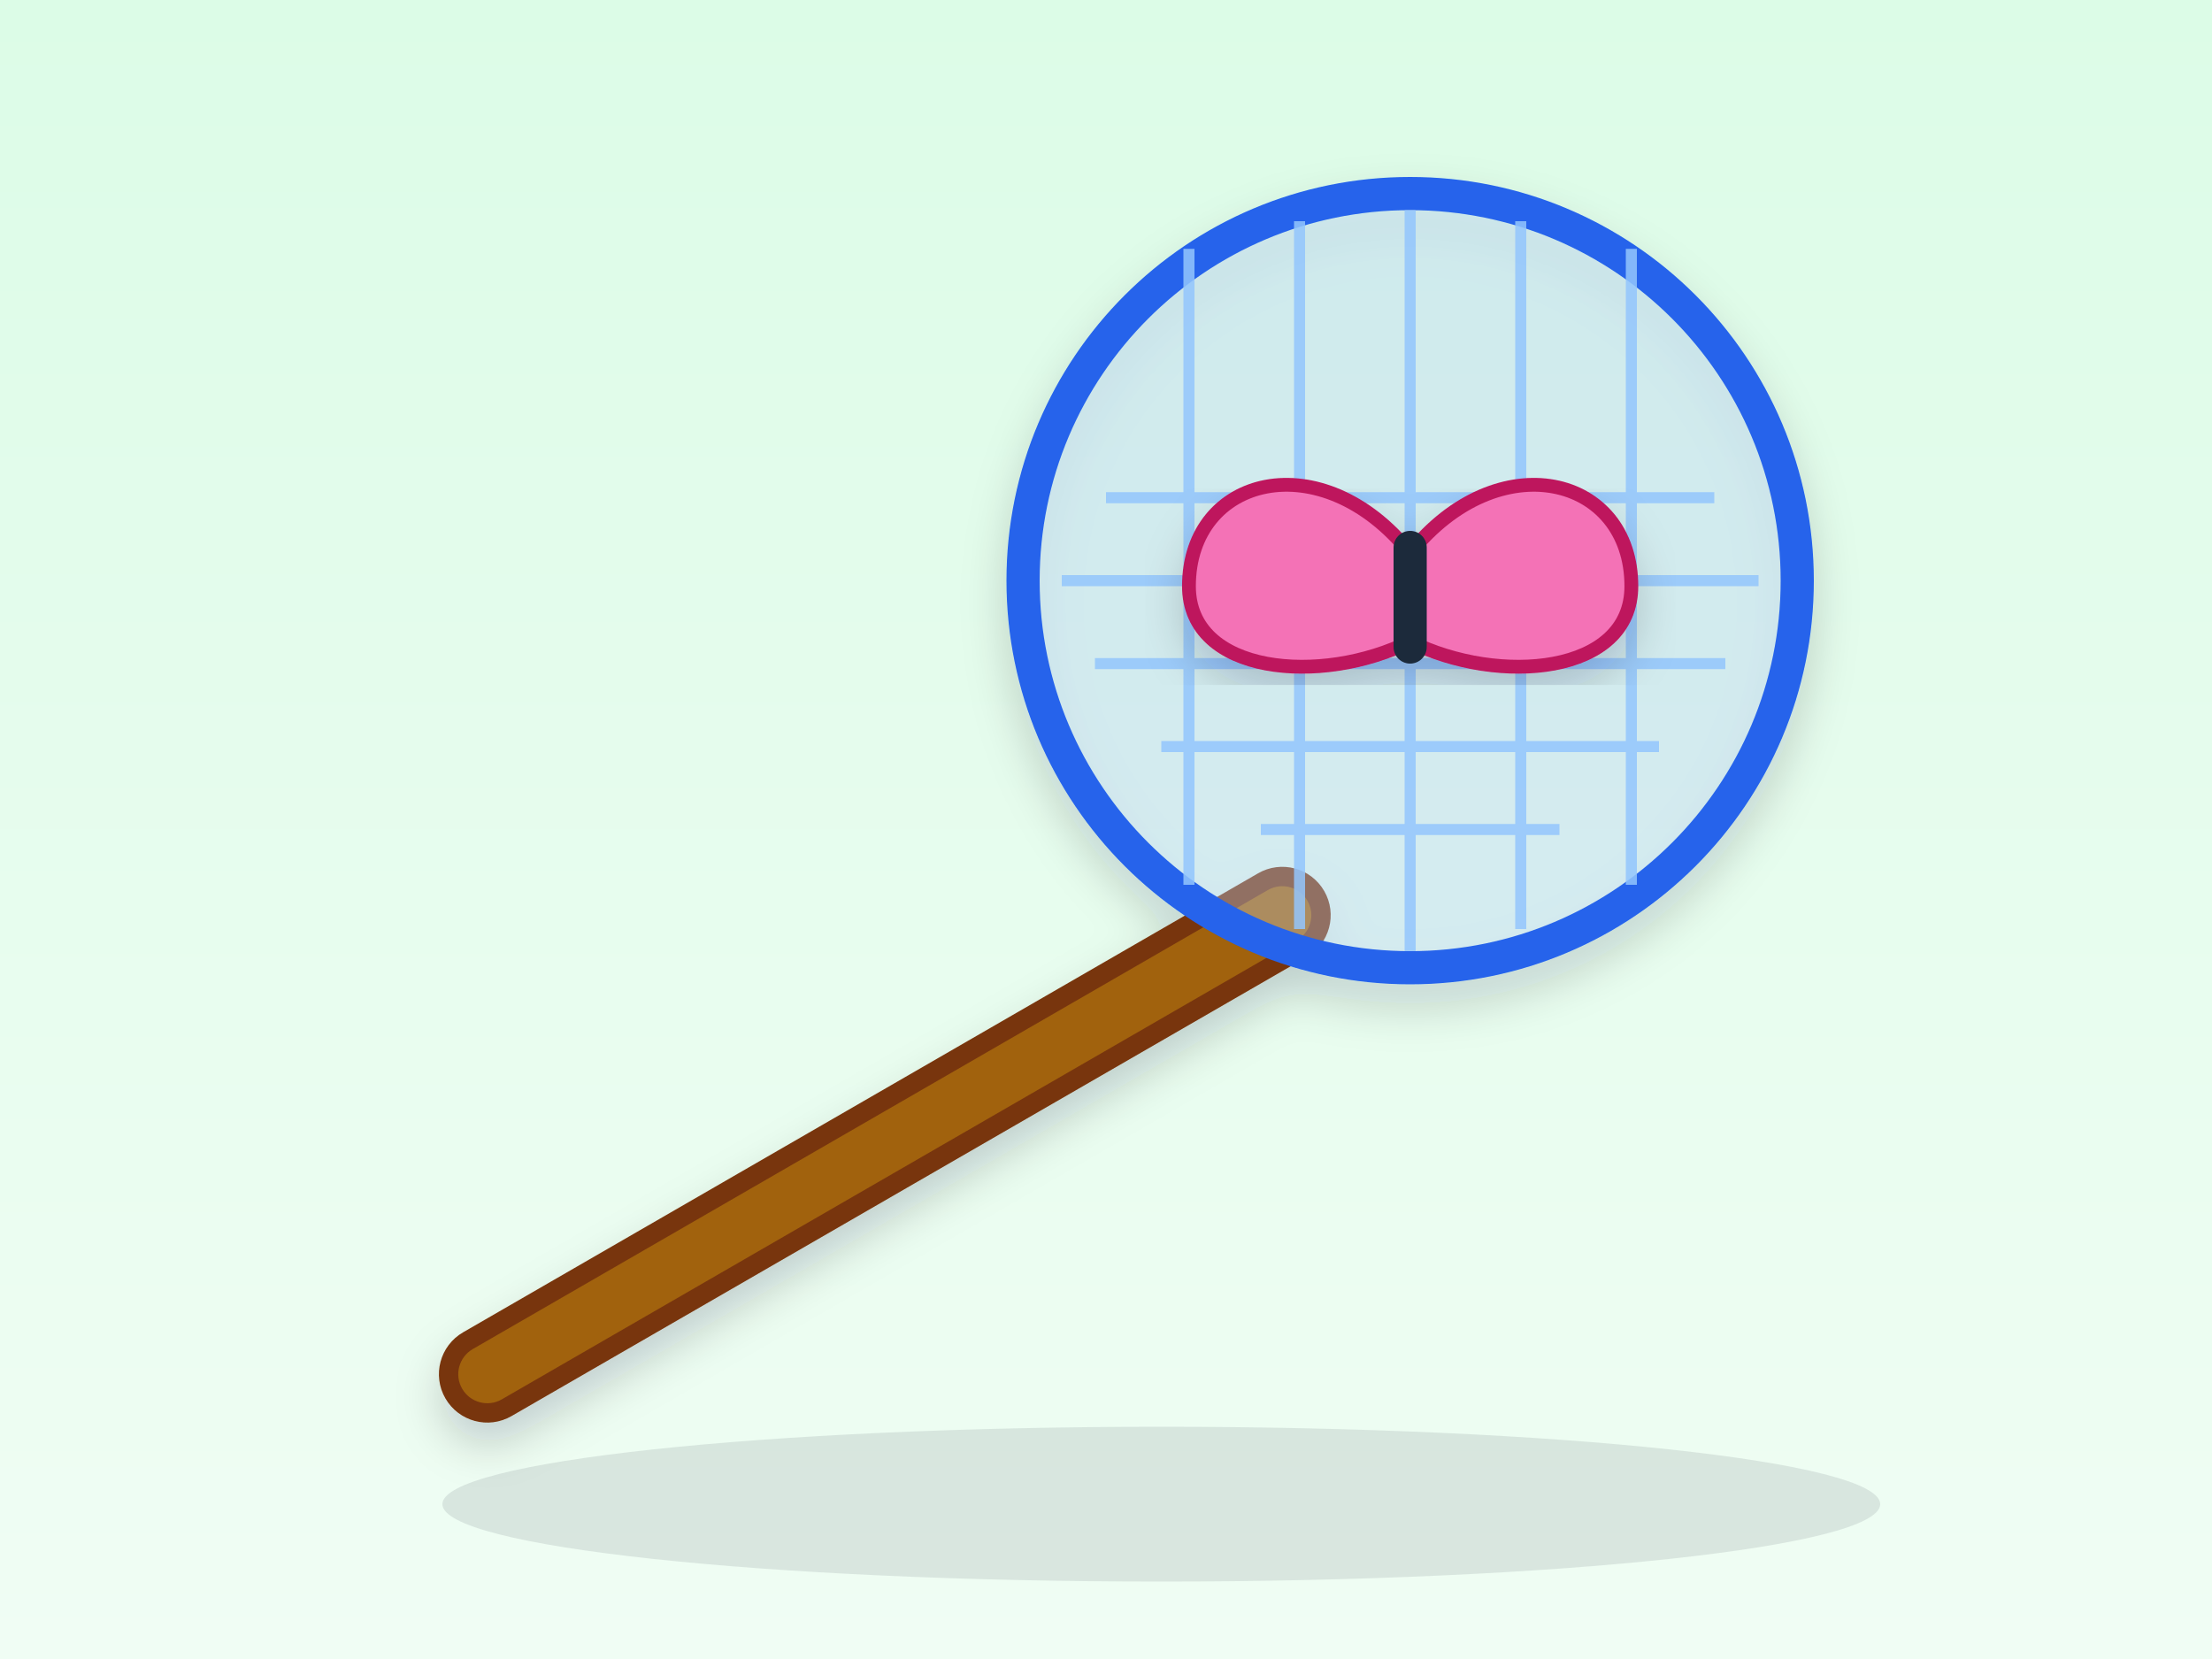
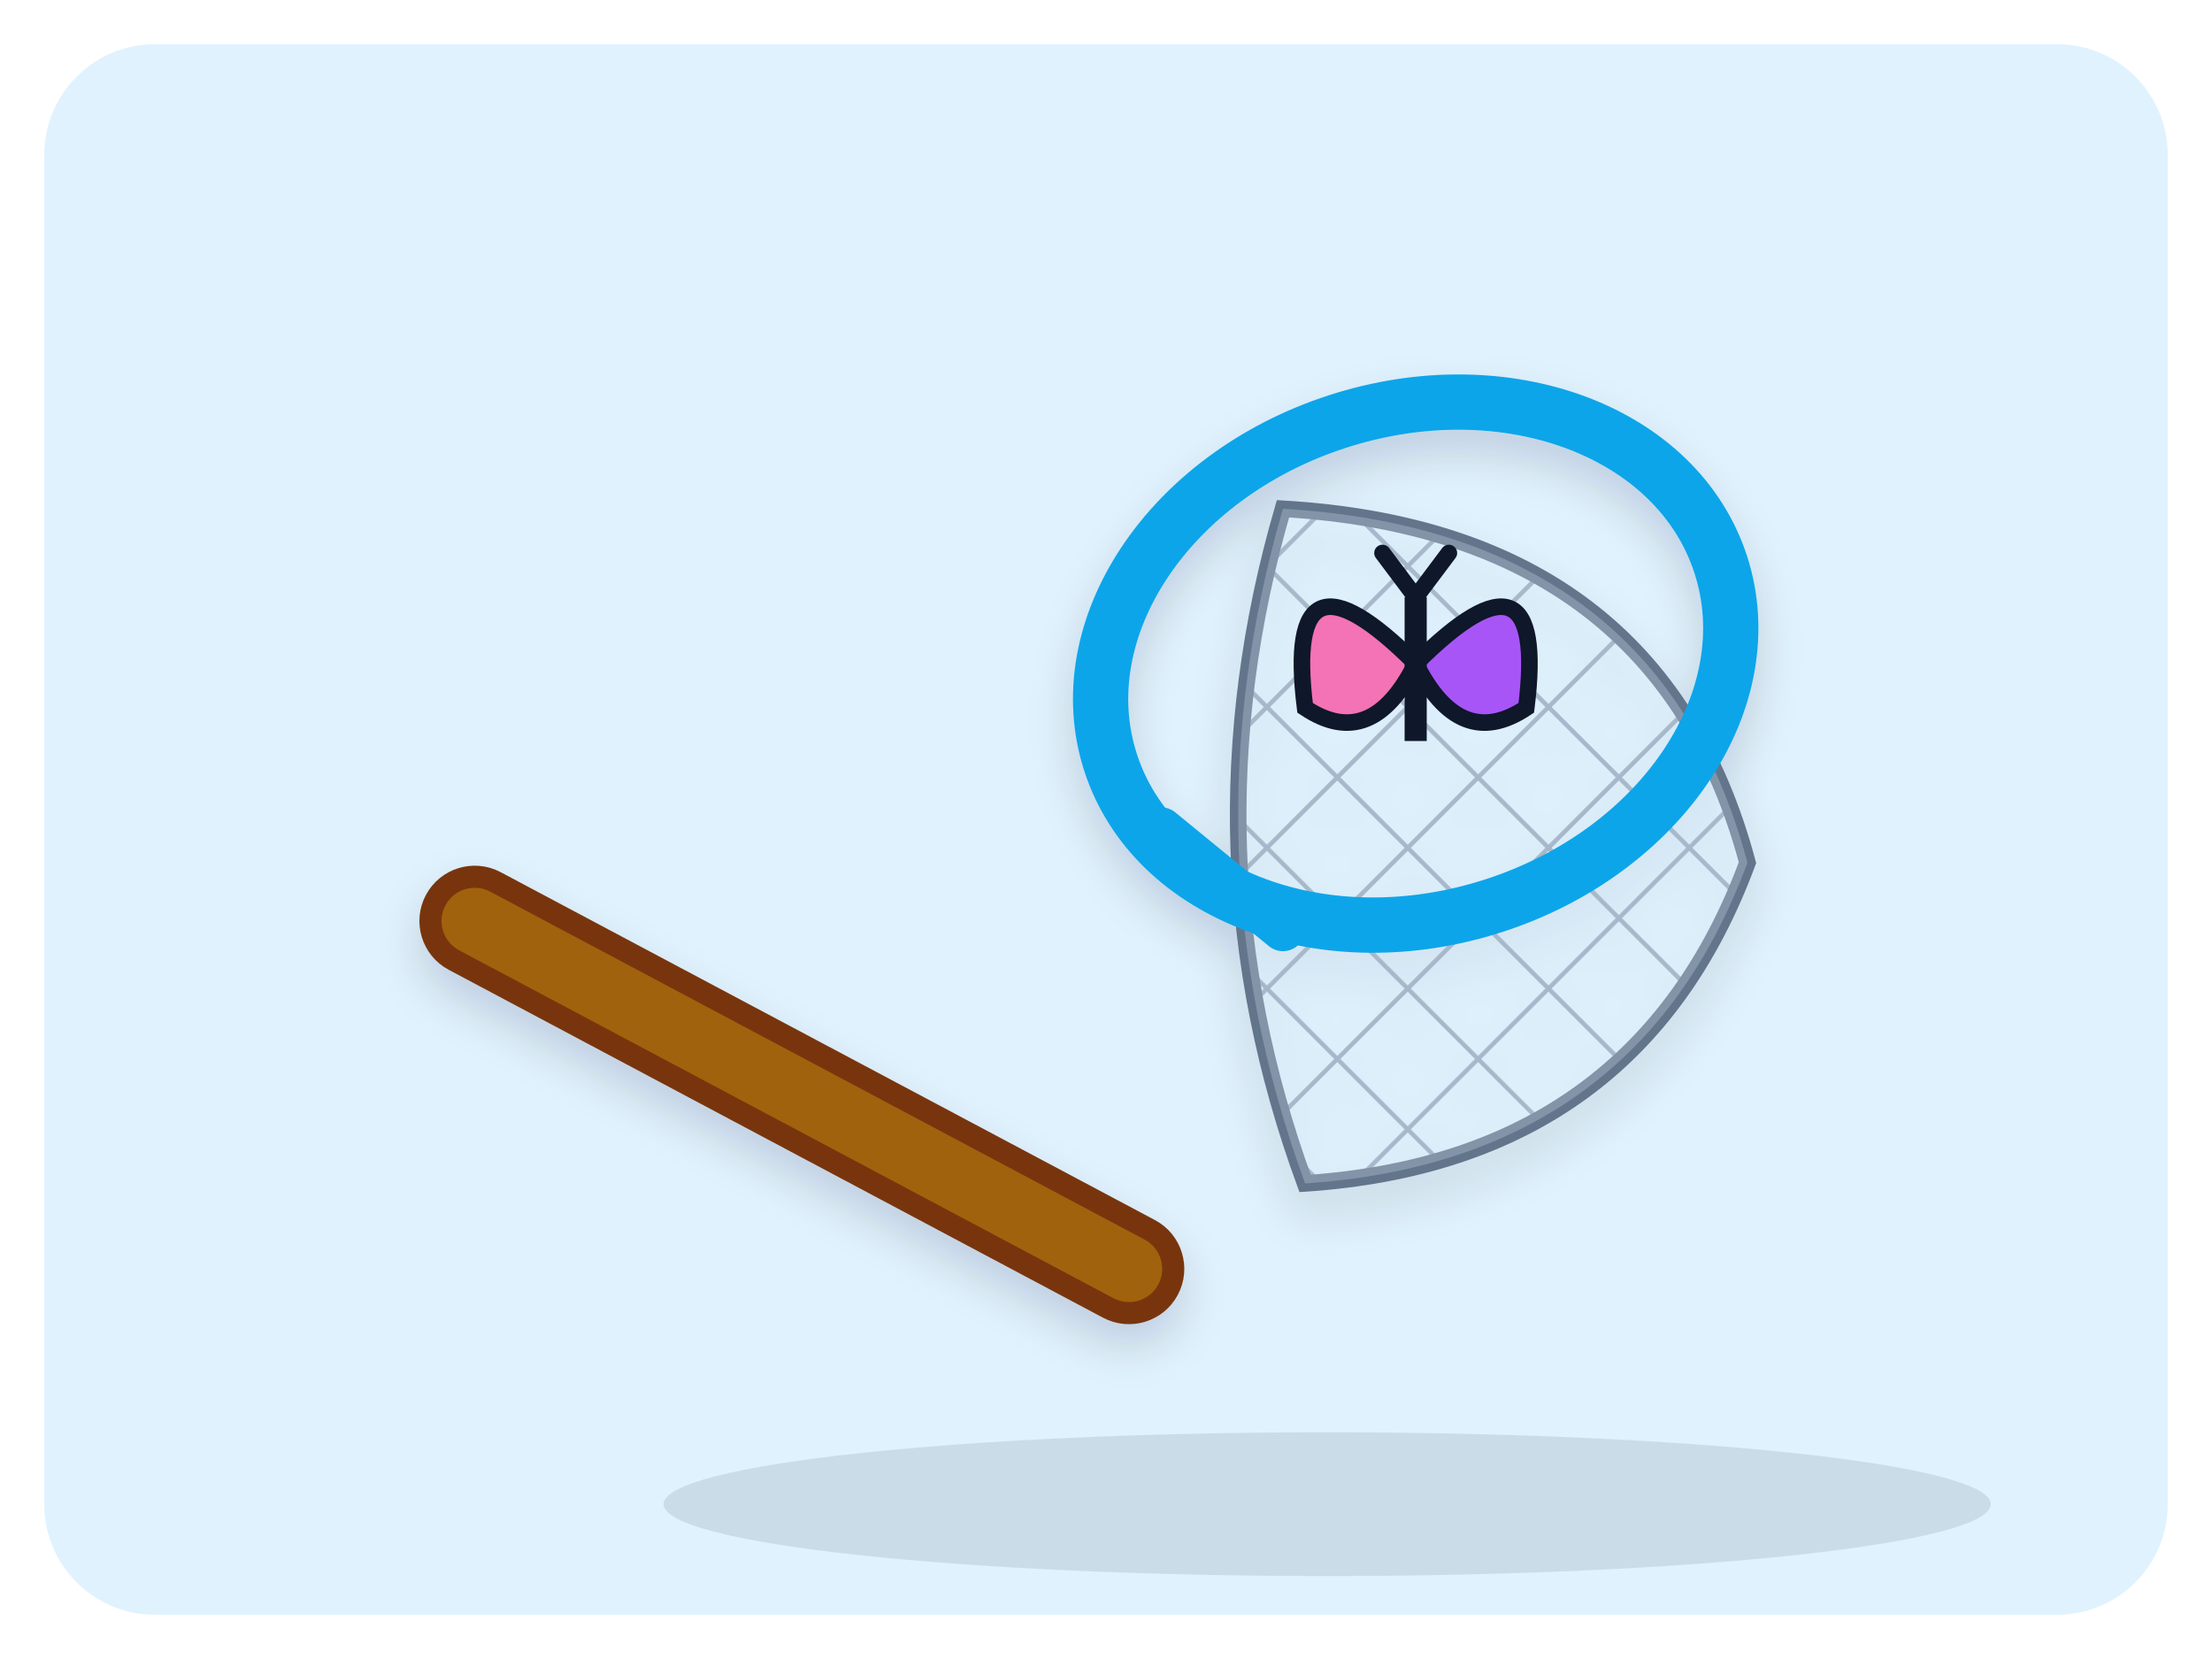
- <svg xmlns="http://www.w3.org/2000/svg" viewBox="0 0 400 300" role="img" aria-labelledby="title-net desc-net">
+ <svg xmlns="http://www.w3.org/2000/svg" viewBox="0 0 400 300" role="img" aria-labelledby="t-net d-net">
  <defs>
-     <linearGradient id="net-bg" x1="0" y1="0" x2="0" y2="1">
-       <stop offset="0%" stop-color="#dcfce7" />
-       <stop offset="100%" stop-color="#f0fdf4" />
-     </linearGradient>
-     <filter id="soft-shadow" x="-10%" y="-10%" width="120%" height="120%">
-       <feDropShadow dx="0" dy="4" stdDeviation="4" flood-color="#0f172a" flood-opacity="0.18" />
+     <pattern id="mesh" width="18" height="18" patternUnits="userSpaceOnUse" patternTransform="rotate(45)">
+       <path d="M0 0 H18 M0 0 V18" stroke="#94a3b8" stroke-width="1.6" fill="none" />
+     </pattern>
+     <filter id="net-sh" x="-20%" y="-20%" width="140%" height="140%">
+       <feDropShadow dx="0" dy="4" stdDeviation="4" flood-color="#0f172a" flood-opacity="0.15" />
    </filter>
  </defs>
-   <rect x="0" y="0" width="400" height="300" fill="url(#net-bg)" />
-   <ellipse cx="210" cy="272" rx="130" ry="14" fill="#0f172a" opacity="0.1" />
-   <g filter="url(#soft-shadow)">
-     <rect x="70" y="200" width="180" height="14" rx="7" fill="#a16207" stroke="#78350f" stroke-width="3.5" transform="rotate(-30 160 207)" />
-     <circle cx="255" cy="105" r="70" fill="rgba(191,219,254,0.35)" stroke="#2563eb" stroke-width="6" />
+   <rect x="8" y="8" width="384" height="284" rx="20" fill="#e0f2fe" />
+   <ellipse cx="240" cy="272" rx="120" ry="13" fill="#0f172a" opacity="0.1" />
+   <g filter="url(#net-sh)">
+     <rect x="70" y="190" width="150" height="16" rx="8" fill="#a16207" stroke="#78350f" stroke-width="4" transform="rotate(28 145 198)" />
+     <path d="M232 92 Q300 96 316 156 Q296 210 236 214 Q214 154 232 92 Z" fill="url(#mesh)" stroke="#64748b" stroke-width="3" />
+     <path d="M232 92 Q300 96 316 156 Q296 210 236 214 Q214 154 232 92 Z" fill="#e0f2fe" opacity="0.25" />
+     <ellipse cx="256" cy="120" rx="58" ry="46" fill="none" stroke="#0ea5e9" stroke-width="10" transform="rotate(-18 256 120)" />
+     <path d="M210 150 L232 168" stroke="#0ea5e9" stroke-width="8" stroke-linecap="round" />
  </g>
-   <g stroke="#93c5fd" stroke-width="2" fill="none" opacity="0.85">
-     <line x1="200" y1="90" x2="310" y2="90" />
-     <line x1="192" y1="105" x2="318" y2="105" />
-     <line x1="198" y1="120" x2="312" y2="120" />
-     <line x1="210" y1="135" x2="300" y2="135" />
-     <line x1="228" y1="150" x2="282" y2="150" />
-     <line x1="215" y1="45" x2="215" y2="160" />
-     <line x1="235" y1="40" x2="235" y2="168" />
-     <line x1="255" y1="38" x2="255" y2="172" />
-     <line x1="275" y1="40" x2="275" y2="168" />
-     <line x1="295" y1="45" x2="295" y2="160" />
-   </g>
-   <g filter="url(#soft-shadow)">
-     <path d="M255 100 c-16 -20 -40 -14 -40 6 c0 16 24 18 40 10 Z" fill="#f472b6" stroke="#be185d" stroke-width="2.5" />
-     <path d="M255 100 c16 -20 40 -14 40 6 c0 16 -24 18 -40 10 Z" fill="#f472b6" stroke="#be185d" stroke-width="2.5" />
-     <rect x="252" y="96" width="6" height="24" rx="3" fill="#1e293b" />
+   <g stroke="#0f172a" stroke-width="3">
+     <path d="M256 120 Q232 96 236 128 Q248 136 256 120 Z" fill="#f472b6" />
+     <path d="M256 120 Q280 96 276 128 Q264 136 256 120 Z" fill="#a855f7" />
+     <line x1="256" y1="108" x2="256" y2="134" stroke-width="4" />
+     <path d="M256 108 l-6 -8 M256 108 l6 -8" fill="none" stroke-linecap="round" />
  </g>
</svg>
